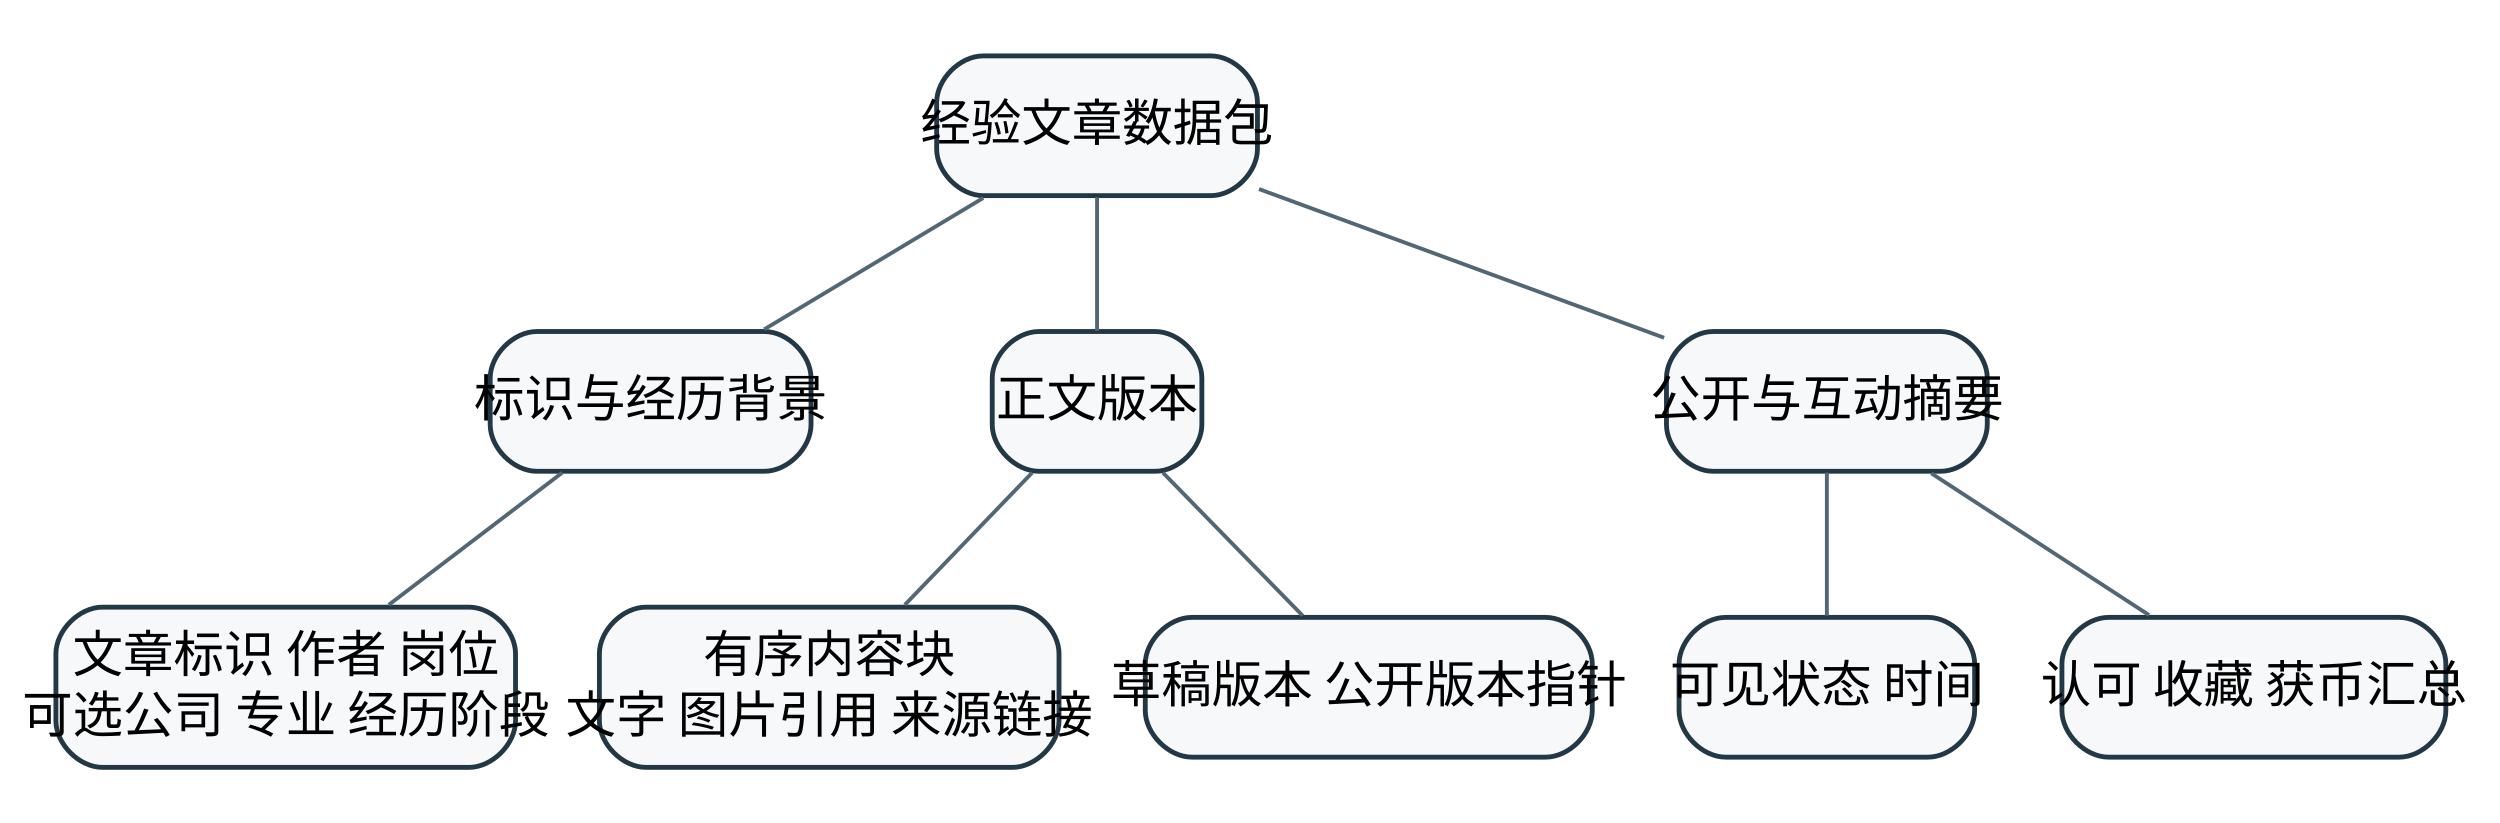
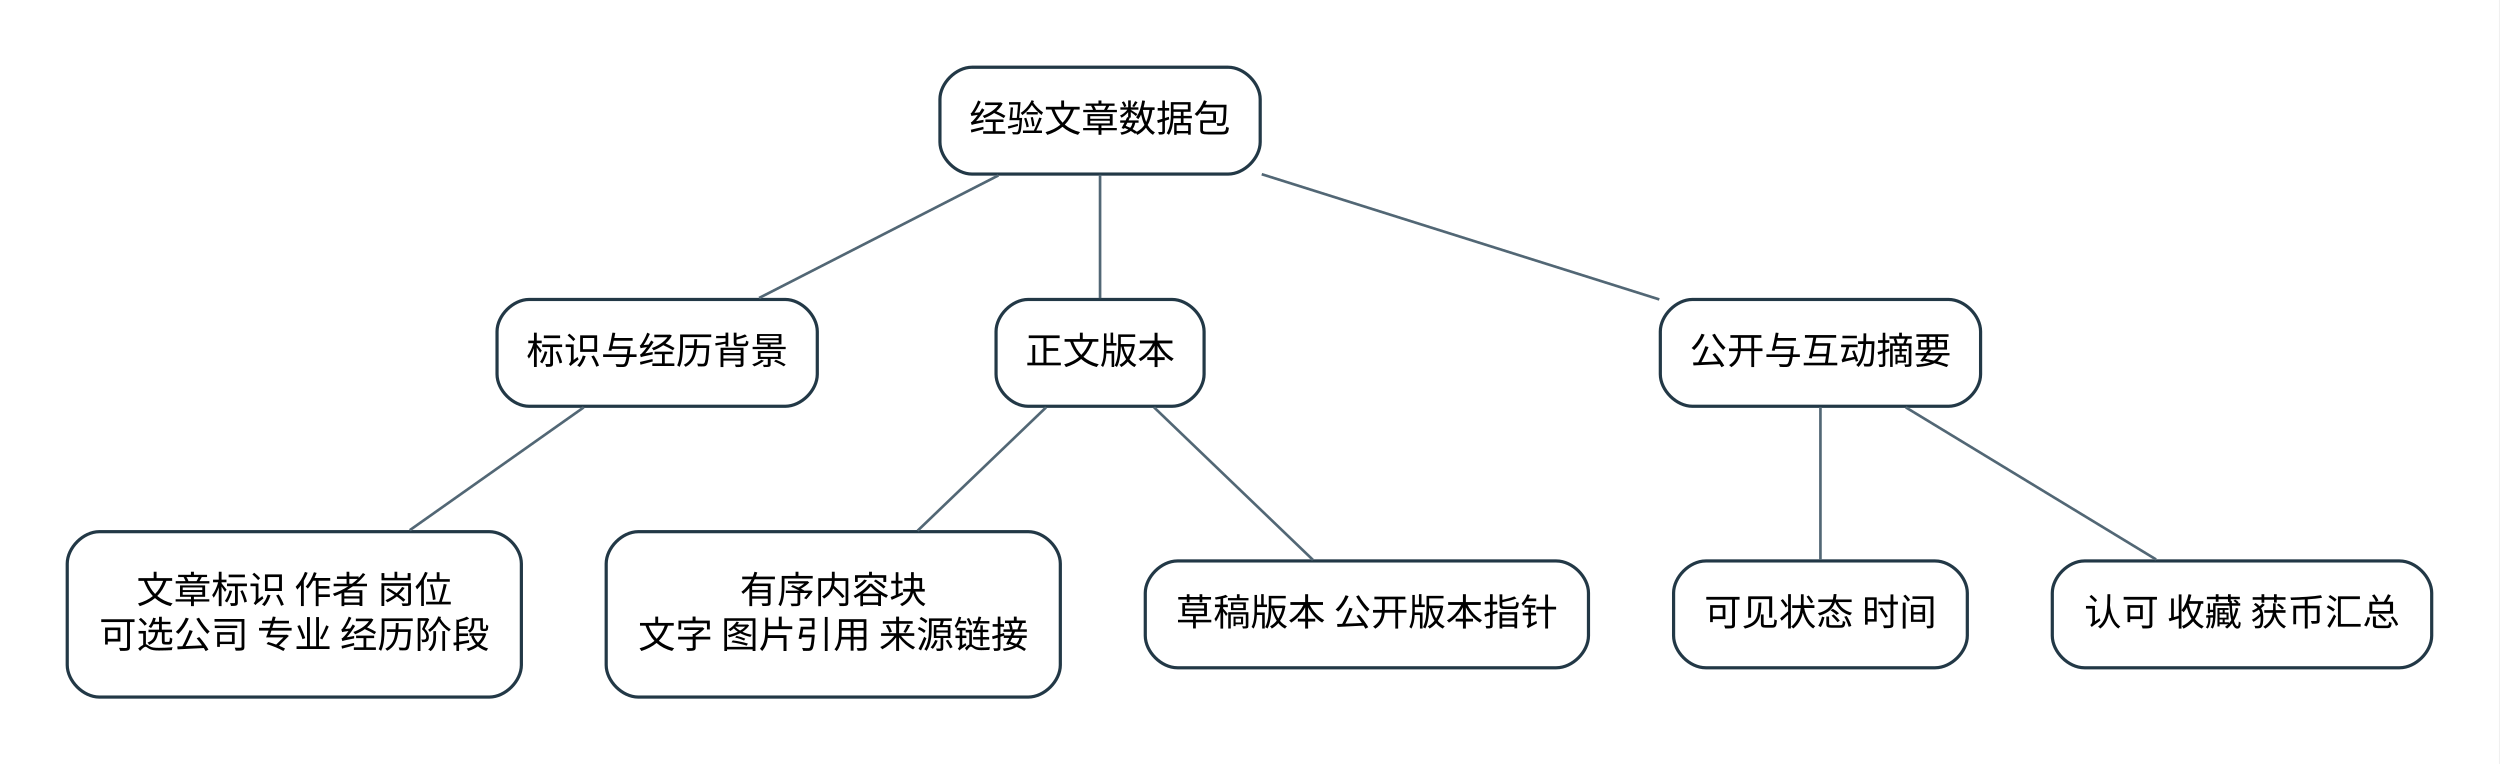
- <svg xmlns="http://www.w3.org/2000/svg" width="644pt" height="212pt" viewBox="0.00 0.00 644.00 212.00">
-   <g id="graph0" class="graph" transform="scale(1 1) rotate(0) translate(14.4 197.68)">
-     <polygon fill="white" stroke="none" points="-14.4,14.4 -14.4,-197.68 630.05,-197.68 630.05,14.4 -14.4,14.4" />
+ <svg xmlns="http://www.w3.org/2000/svg" width="937pt" height="286pt" viewBox="0.00 0.00 937.00 286.00">
+   <g id="graph0" class="graph" transform="scale(1 1) rotate(0) translate(25.2 261.26)">
+     <polygon fill="white" stroke="none" points="-25.2,25.2 -25.2,-261.26 911.4,-261.26 911.4,25.2 -25.2,25.2" />
    <g id="node1" class="node">
-       <path fill="#f6f8fa" stroke="#223846" stroke-width="1.25" d="M297.52,-183.28C297.52,-183.28 238.88,-183.28 238.88,-183.28 232.88,-183.28 226.88,-177.28 226.88,-171.28 226.88,-171.28 226.88,-159.28 226.88,-159.28 226.88,-153.28 232.88,-147.28 238.88,-147.28 238.88,-147.28 297.52,-147.28 297.52,-147.28 303.52,-147.28 309.52,-153.28 309.52,-159.28 309.52,-159.28 309.52,-171.28 309.52,-171.28 309.52,-177.28 303.52,-183.28 297.52,-183.28" />
-       <text xml:space="preserve" text-anchor="middle" x="268.2" y="-161.38" font-family="Microsoft YaHei" font-size="13.00">经验文章数据包</text>
+       <path fill="white" stroke="#223846" stroke-width="1.2" d="M435.12,-236.06C435.12,-236.06 339.09,-236.06 339.09,-236.06 333.09,-236.06 327.09,-230.06 327.09,-224.06 327.09,-224.06 327.09,-208.02 327.09,-208.02 327.09,-202.02 333.09,-196.02 339.09,-196.02 339.09,-196.02 435.12,-196.02 435.12,-196.02 441.12,-196.02 447.12,-202.02 447.12,-208.02 447.12,-208.02 447.12,-224.06 447.12,-224.06 447.12,-230.06 441.12,-236.06 435.12,-236.06" />
+       <text xml:space="preserve" text-anchor="middle" x="387.1" y="-211.84" font-family="Microsoft YaHei" font-size="14.00">经验文章数据包</text>
    </g>
    <g id="node2" class="node">
-       <path fill="#f6f8fa" stroke="#223846" stroke-width="1.25" d="M182.52,-112.28C182.52,-112.28 123.87,-112.28 123.87,-112.28 117.87,-112.28 111.87,-106.28 111.87,-100.28 111.87,-100.28 111.87,-88.28 111.87,-88.28 111.87,-82.28 117.87,-76.28 123.87,-76.28 123.87,-76.28 182.52,-76.28 182.52,-76.28 188.52,-76.28 194.52,-82.28 194.52,-88.28 194.52,-88.28 194.52,-100.28 194.52,-100.28 194.52,-106.28 188.52,-112.28 182.52,-112.28" />
-       <text xml:space="preserve" text-anchor="middle" x="153.2" y="-90.38" font-family="Microsoft YaHei" font-size="13.00">标识与经历背景</text>
+       <path fill="white" stroke="#223846" stroke-width="1.2" d="M269.12,-149.02C269.12,-149.02 173.09,-149.02 173.09,-149.02 167.09,-149.02 161.09,-143.02 161.09,-137.02 161.09,-137.02 161.09,-120.99 161.09,-120.99 161.09,-114.99 167.09,-108.99 173.09,-108.99 173.09,-108.99 269.12,-108.99 269.12,-108.99 275.12,-108.99 281.12,-114.99 281.12,-120.99 281.12,-120.99 281.12,-137.02 281.12,-137.02 281.12,-143.02 275.12,-149.02 269.12,-149.02" />
+       <text xml:space="preserve" text-anchor="middle" x="221.1" y="-124.81" font-family="Microsoft YaHei" font-size="14.00">标识与经历背景</text>
    </g>
    <g id="edge1" class="edge">
-       <path fill="none" stroke="#526775" d="M238.88,-146.69C221.58,-136.31 199.76,-123.21 182.46,-112.84" />
+       <path fill="none" stroke="#526775" d="M349.02,-195.53C322.12,-181.75 286.22,-163.36 259.3,-149.57" />
    </g>
    <g id="node3" class="node">
-       <path fill="#f6f8fa" stroke="#223846" stroke-width="1.25" d="M283.2,-112.28C283.2,-112.28 253.2,-112.28 253.2,-112.28 247.2,-112.28 241.2,-106.28 241.2,-100.28 241.2,-100.28 241.2,-88.28 241.2,-88.28 241.2,-82.28 247.2,-76.28 253.2,-76.28 253.2,-76.28 283.2,-76.28 283.2,-76.28 289.2,-76.28 295.2,-82.28 295.2,-88.28 295.2,-88.28 295.2,-100.28 295.2,-100.28 295.2,-106.28 289.2,-112.28 283.2,-112.28" />
-       <text xml:space="preserve" text-anchor="middle" x="268.2" y="-90.38" font-family="Microsoft YaHei" font-size="13.00">正文版本</text>
+       <path fill="white" stroke="#223846" stroke-width="1.2" d="M414.09,-149.02C414.09,-149.02 360.12,-149.02 360.12,-149.02 354.12,-149.02 348.12,-143.02 348.12,-137.02 348.12,-137.02 348.12,-120.99 348.12,-120.99 348.12,-114.99 354.12,-108.99 360.12,-108.99 360.12,-108.99 414.09,-108.99 414.09,-108.99 420.09,-108.99 426.09,-114.99 426.09,-120.99 426.09,-120.99 426.09,-137.02 426.09,-137.02 426.09,-143.02 420.09,-149.02 414.09,-149.02" />
+       <text xml:space="preserve" text-anchor="middle" x="387.1" y="-124.81" font-family="Microsoft YaHei" font-size="14.00">正文版本</text>
    </g>
    <g id="edge2" class="edge">
-       <path fill="none" stroke="#526775" d="M268.2,-146.87C268.2,-136.33 268.2,-122.94 268.2,-112.45" />
+       <path fill="none" stroke="#526775" d="M387.1,-195.74C387.1,-181.93 387.1,-163.39 387.1,-149.52" />
    </g>
    <g id="node4" class="node">
-       <path fill="#f6f8fa" stroke="#223846" stroke-width="1.25" d="M485.52,-112.28C485.52,-112.28 426.88,-112.28 426.88,-112.28 420.88,-112.28 414.88,-106.28 414.88,-100.28 414.88,-100.28 414.88,-88.28 414.88,-88.28 414.88,-82.28 420.88,-76.28 426.88,-76.28 426.88,-76.28 485.52,-76.28 485.52,-76.28 491.52,-76.28 497.52,-82.28 497.52,-88.28 497.52,-88.28 497.52,-100.28 497.52,-100.28 497.52,-106.28 491.52,-112.28 485.52,-112.28" />
-       <text xml:space="preserve" text-anchor="middle" x="456.2" y="-90.38" font-family="Microsoft YaHei" font-size="13.00">公开与互动摘要</text>
+       <path fill="white" stroke="#223846" stroke-width="1.2" d="M705.12,-149.02C705.12,-149.02 609.09,-149.02 609.09,-149.02 603.09,-149.02 597.09,-143.02 597.09,-137.02 597.09,-137.02 597.09,-120.99 597.09,-120.99 597.09,-114.99 603.09,-108.99 609.09,-108.99 609.09,-108.99 705.12,-108.99 705.12,-108.99 711.12,-108.99 717.12,-114.99 717.12,-120.99 717.12,-120.99 717.12,-137.02 717.12,-137.02 717.12,-143.02 711.12,-149.02 705.12,-149.02" />
+       <text xml:space="preserve" text-anchor="middle" x="657.1" y="-124.81" font-family="Microsoft YaHei" font-size="14.00">公开与互动摘要</text>
    </g>
    <g id="edge3" class="edge">
-       <path fill="none" stroke="#526775" d="M309.92,-148.97C340.97,-137.57 383.17,-122.08 414.27,-110.67" />
+       <path fill="none" stroke="#526775" d="M447.7,-195.96C492.16,-181.95 552.29,-163.02 596.71,-149.03" />
    </g>
    <g id="node5" class="node">
-       <path fill="#f6f8fa" stroke="#223846" stroke-width="1.25" d="M106.4,-41.28C106.4,-41.28 12,-41.28 12,-41.28 6,-41.28 0,-35.28 0,-29.28 0,-29.28 0,-12 0,-12 0,-6 6,0 12,0 12,0 106.4,0 106.4,0 112.4,0 118.4,-6 118.4,-12 118.4,-12 118.4,-29.28 118.4,-29.28 118.4,-35.28 112.4,-41.28 106.4,-41.28" />
-       <text xml:space="preserve" text-anchor="middle" x="59.2" y="-24.54" font-family="Microsoft YaHei" font-size="13.00">文章标识 作者 岗位</text>
-       <text xml:space="preserve" text-anchor="middle" x="59.2" y="-8.94" font-family="Microsoft YaHei" font-size="13.00">可选公司 专业 经历阶段</text>
+       <path fill="white" stroke="#223846" stroke-width="1.2" d="M158.21,-61.99C158.21,-61.99 12,-61.99 12,-61.99 6,-61.99 0,-55.99 0,-49.99 0,-49.99 0,-12 0,-12 0,-6 6,0 12,0 12,0 158.21,0 158.21,0 164.21,0 170.21,-6 170.21,-12 170.21,-12 170.21,-49.99 170.21,-49.99 170.21,-55.99 164.21,-61.99 158.21,-61.99" />
+       <text xml:space="preserve" text-anchor="middle" x="85.1" y="-35.2" font-family="Microsoft YaHei" font-size="14.00">文章标识 作者 岗位</text>
+       <text xml:space="preserve" text-anchor="middle" x="85.1" y="-18.4" font-family="Microsoft YaHei" font-size="14.00">可选公司 专业 经历阶段</text>
    </g>
    <g id="edge4" class="edge">
-       <path fill="none" stroke="#526775" d="M130.45,-75.94C116.97,-65.67 99.83,-52.61 85.74,-41.87" />
+       <path fill="none" stroke="#526775" d="M193.58,-108.58C174.88,-95.37 149.75,-77.63 128.38,-62.55" />
    </g>
    <g id="node6" class="node">
-       <path fill="#f6f8fa" stroke="#223846" stroke-width="1.25" d="M246.4,-41.28C246.4,-41.28 152,-41.28 152,-41.28 146,-41.28 140,-35.28 140,-29.28 140,-29.28 140,-12 140,-12 140,-6 146,0 152,0 152,0 246.4,0 246.4,0 252.4,0 258.4,-6 258.4,-12 258.4,-12 258.4,-29.28 258.4,-29.28 258.4,-35.28 252.4,-41.28 246.4,-41.28" />
-       <text xml:space="preserve" text-anchor="middle" x="199.2" y="-24.54" font-family="Microsoft YaHei" font-size="13.00">有序内容块</text>
-       <text xml:space="preserve" text-anchor="middle" x="199.2" y="-8.94" font-family="Microsoft YaHei" font-size="13.00">文字 图片引用 来源链接</text>
+       <path fill="white" stroke="#223846" stroke-width="1.2" d="M360.21,-61.99C360.21,-61.99 214,-61.99 214,-61.99 208,-61.99 202,-55.99 202,-49.99 202,-49.99 202,-12 202,-12 202,-6 208,0 214,0 214,0 360.21,0 360.21,0 366.21,0 372.21,-6 372.21,-12 372.21,-12 372.21,-49.99 372.21,-49.99 372.21,-55.99 366.21,-61.99 360.21,-61.99" />
+       <text xml:space="preserve" text-anchor="middle" x="287.1" y="-35.2" font-family="Microsoft YaHei" font-size="14.00">有序内容块</text>
+       <text xml:space="preserve" text-anchor="middle" x="287.1" y="-18.4" font-family="Microsoft YaHei" font-size="14.00">文字 图片引用 来源链接</text>
    </g>
    <g id="edge5" class="edge">
-       <path fill="none" stroke="#526775" d="M251.5,-75.94C241.61,-65.67 229.03,-52.61 218.68,-41.87" />
+       <path fill="none" stroke="#526775" d="M366.87,-108.58C353.06,-95.32 334.48,-77.48 318.73,-62.36" />
    </g>
    <g id="node7" class="node">
-       <path fill="#f6f8fa" stroke="#223846" stroke-width="1.25" d="M383.77,-38.64C383.77,-38.64 292.62,-38.64 292.62,-38.64 286.62,-38.64 280.62,-32.64 280.62,-26.64 280.62,-26.64 280.62,-14.64 280.62,-14.64 280.62,-8.64 286.62,-2.64 292.62,-2.64 292.62,-2.64 383.77,-2.64 383.77,-2.64 389.77,-2.64 395.77,-8.64 395.77,-14.64 395.77,-14.64 395.77,-26.64 395.77,-26.64 395.77,-32.64 389.77,-38.64 383.77,-38.64" />
-       <text xml:space="preserve" text-anchor="middle" x="338.2" y="-16.74" font-family="Microsoft YaHei" font-size="13.00">草稿版本 公开版本指针</text>
+       <path fill="white" stroke="#223846" stroke-width="1.2" d="M558.16,-51.01C558.16,-51.01 416.05,-51.01 416.05,-51.01 410.05,-51.01 404.05,-45.01 404.05,-39.01 404.05,-39.01 404.05,-22.98 404.05,-22.98 404.05,-16.98 410.05,-10.98 416.05,-10.98 416.05,-10.98 558.16,-10.98 558.16,-10.98 564.16,-10.98 570.16,-16.98 570.16,-22.98 570.16,-22.98 570.16,-39.01 570.16,-39.01 570.16,-45.01 564.16,-51.01 558.16,-51.01" />
+       <text xml:space="preserve" text-anchor="middle" x="487.1" y="-26.8" font-family="Microsoft YaHei" font-size="14.00">草稿版本 公开版本指针</text>
    </g>
    <g id="edge6" class="edge">
-       <path fill="none" stroke="#526775" d="M285.15,-75.94C296.07,-64.76 310.23,-50.27 321.17,-39.07" />
+       <path fill="none" stroke="#526775" d="M407.34,-108.58C424.69,-91.92 449.56,-68.05 466.9,-51.4" />
    </g>
    <g id="node8" class="node">
-       <path fill="#f6f8fa" stroke="#223846" stroke-width="1.25" d="M482.27,-38.64C482.27,-38.64 430.12,-38.64 430.12,-38.64 424.12,-38.64 418.12,-32.64 418.12,-26.64 418.12,-26.64 418.12,-14.64 418.12,-14.64 418.12,-8.64 424.12,-2.64 430.12,-2.64 430.12,-2.64 482.27,-2.64 482.27,-2.64 488.27,-2.64 494.27,-8.64 494.27,-14.64 494.27,-14.64 494.27,-26.64 494.27,-26.64 494.27,-32.64 488.27,-38.64 482.27,-38.64" />
-       <text xml:space="preserve" text-anchor="middle" x="456.2" y="-16.74" font-family="Microsoft YaHei" font-size="13.00">可见状态 时间</text>
+       <path fill="white" stroke="#223846" stroke-width="1.2" d="M700.15,-51.01C700.15,-51.01 614.06,-51.01 614.06,-51.01 608.06,-51.01 602.06,-45.01 602.06,-39.01 602.06,-39.01 602.06,-22.98 602.06,-22.98 602.06,-16.98 608.06,-10.98 614.06,-10.98 614.06,-10.98 700.15,-10.98 700.15,-10.98 706.15,-10.98 712.15,-16.98 712.15,-22.98 712.15,-22.98 712.15,-39.01 712.15,-39.01 712.15,-45.01 706.15,-51.01 700.15,-51.01" />
+       <text xml:space="preserve" text-anchor="middle" x="657.1" y="-26.8" font-family="Microsoft YaHei" font-size="14.00">可见状态 时间</text>
    </g>
    <g id="edge7" class="edge">
-       <path fill="none" stroke="#526775" d="M456.2,-75.94C456.2,-64.76 456.2,-50.27 456.2,-39.07" />
+       <path fill="none" stroke="#526775" d="M657.1,-108.58C657.1,-91.92 657.1,-68.05 657.1,-51.4" />
    </g>
    <g id="node9" class="node">
-       <path fill="#f6f8fa" stroke="#223846" stroke-width="1.25" d="M603.65,-38.64C603.65,-38.64 528.75,-38.64 528.75,-38.64 522.75,-38.64 516.75,-32.64 516.75,-26.64 516.75,-26.64 516.75,-14.64 516.75,-14.64 516.75,-8.64 522.75,-2.64 528.75,-2.64 528.75,-2.64 603.65,-2.64 603.65,-2.64 609.65,-2.64 615.65,-8.64 615.65,-14.64 615.65,-14.64 615.65,-26.64 615.65,-26.64 615.65,-32.64 609.65,-38.64 603.65,-38.64" />
-       <text xml:space="preserve" text-anchor="middle" x="566.2" y="-16.74" font-family="Microsoft YaHei" font-size="13.00">认可 收藏 获币汇总</text>
+       <path fill="white" stroke="#223846" stroke-width="1.2" d="M874.2,-51.01C874.2,-51.01 756,-51.01 756,-51.01 750,-51.01 744,-45.01 744,-39.01 744,-39.01 744,-22.98 744,-22.98 744,-16.98 750,-10.98 756,-10.98 756,-10.98 874.2,-10.98 874.2,-10.98 880.2,-10.98 886.2,-16.98 886.2,-22.98 886.2,-22.98 886.2,-39.01 886.2,-39.01 886.2,-45.01 880.2,-51.01 874.2,-51.01" />
+       <text xml:space="preserve" text-anchor="middle" x="815.1" y="-26.8" font-family="Microsoft YaHei" font-size="14.00">认可 收藏 获币汇总</text>
    </g>
    <g id="edge8" class="edge">
-       <path fill="none" stroke="#526775" d="M483.11,-75.75C500.15,-64.65 522.12,-50.35 539.19,-39.23" />
+       <path fill="none" stroke="#526775" d="M689.08,-108.58C716.4,-91.98 755.52,-68.2 782.91,-51.56" />
    </g>
  </g>
</svg>
